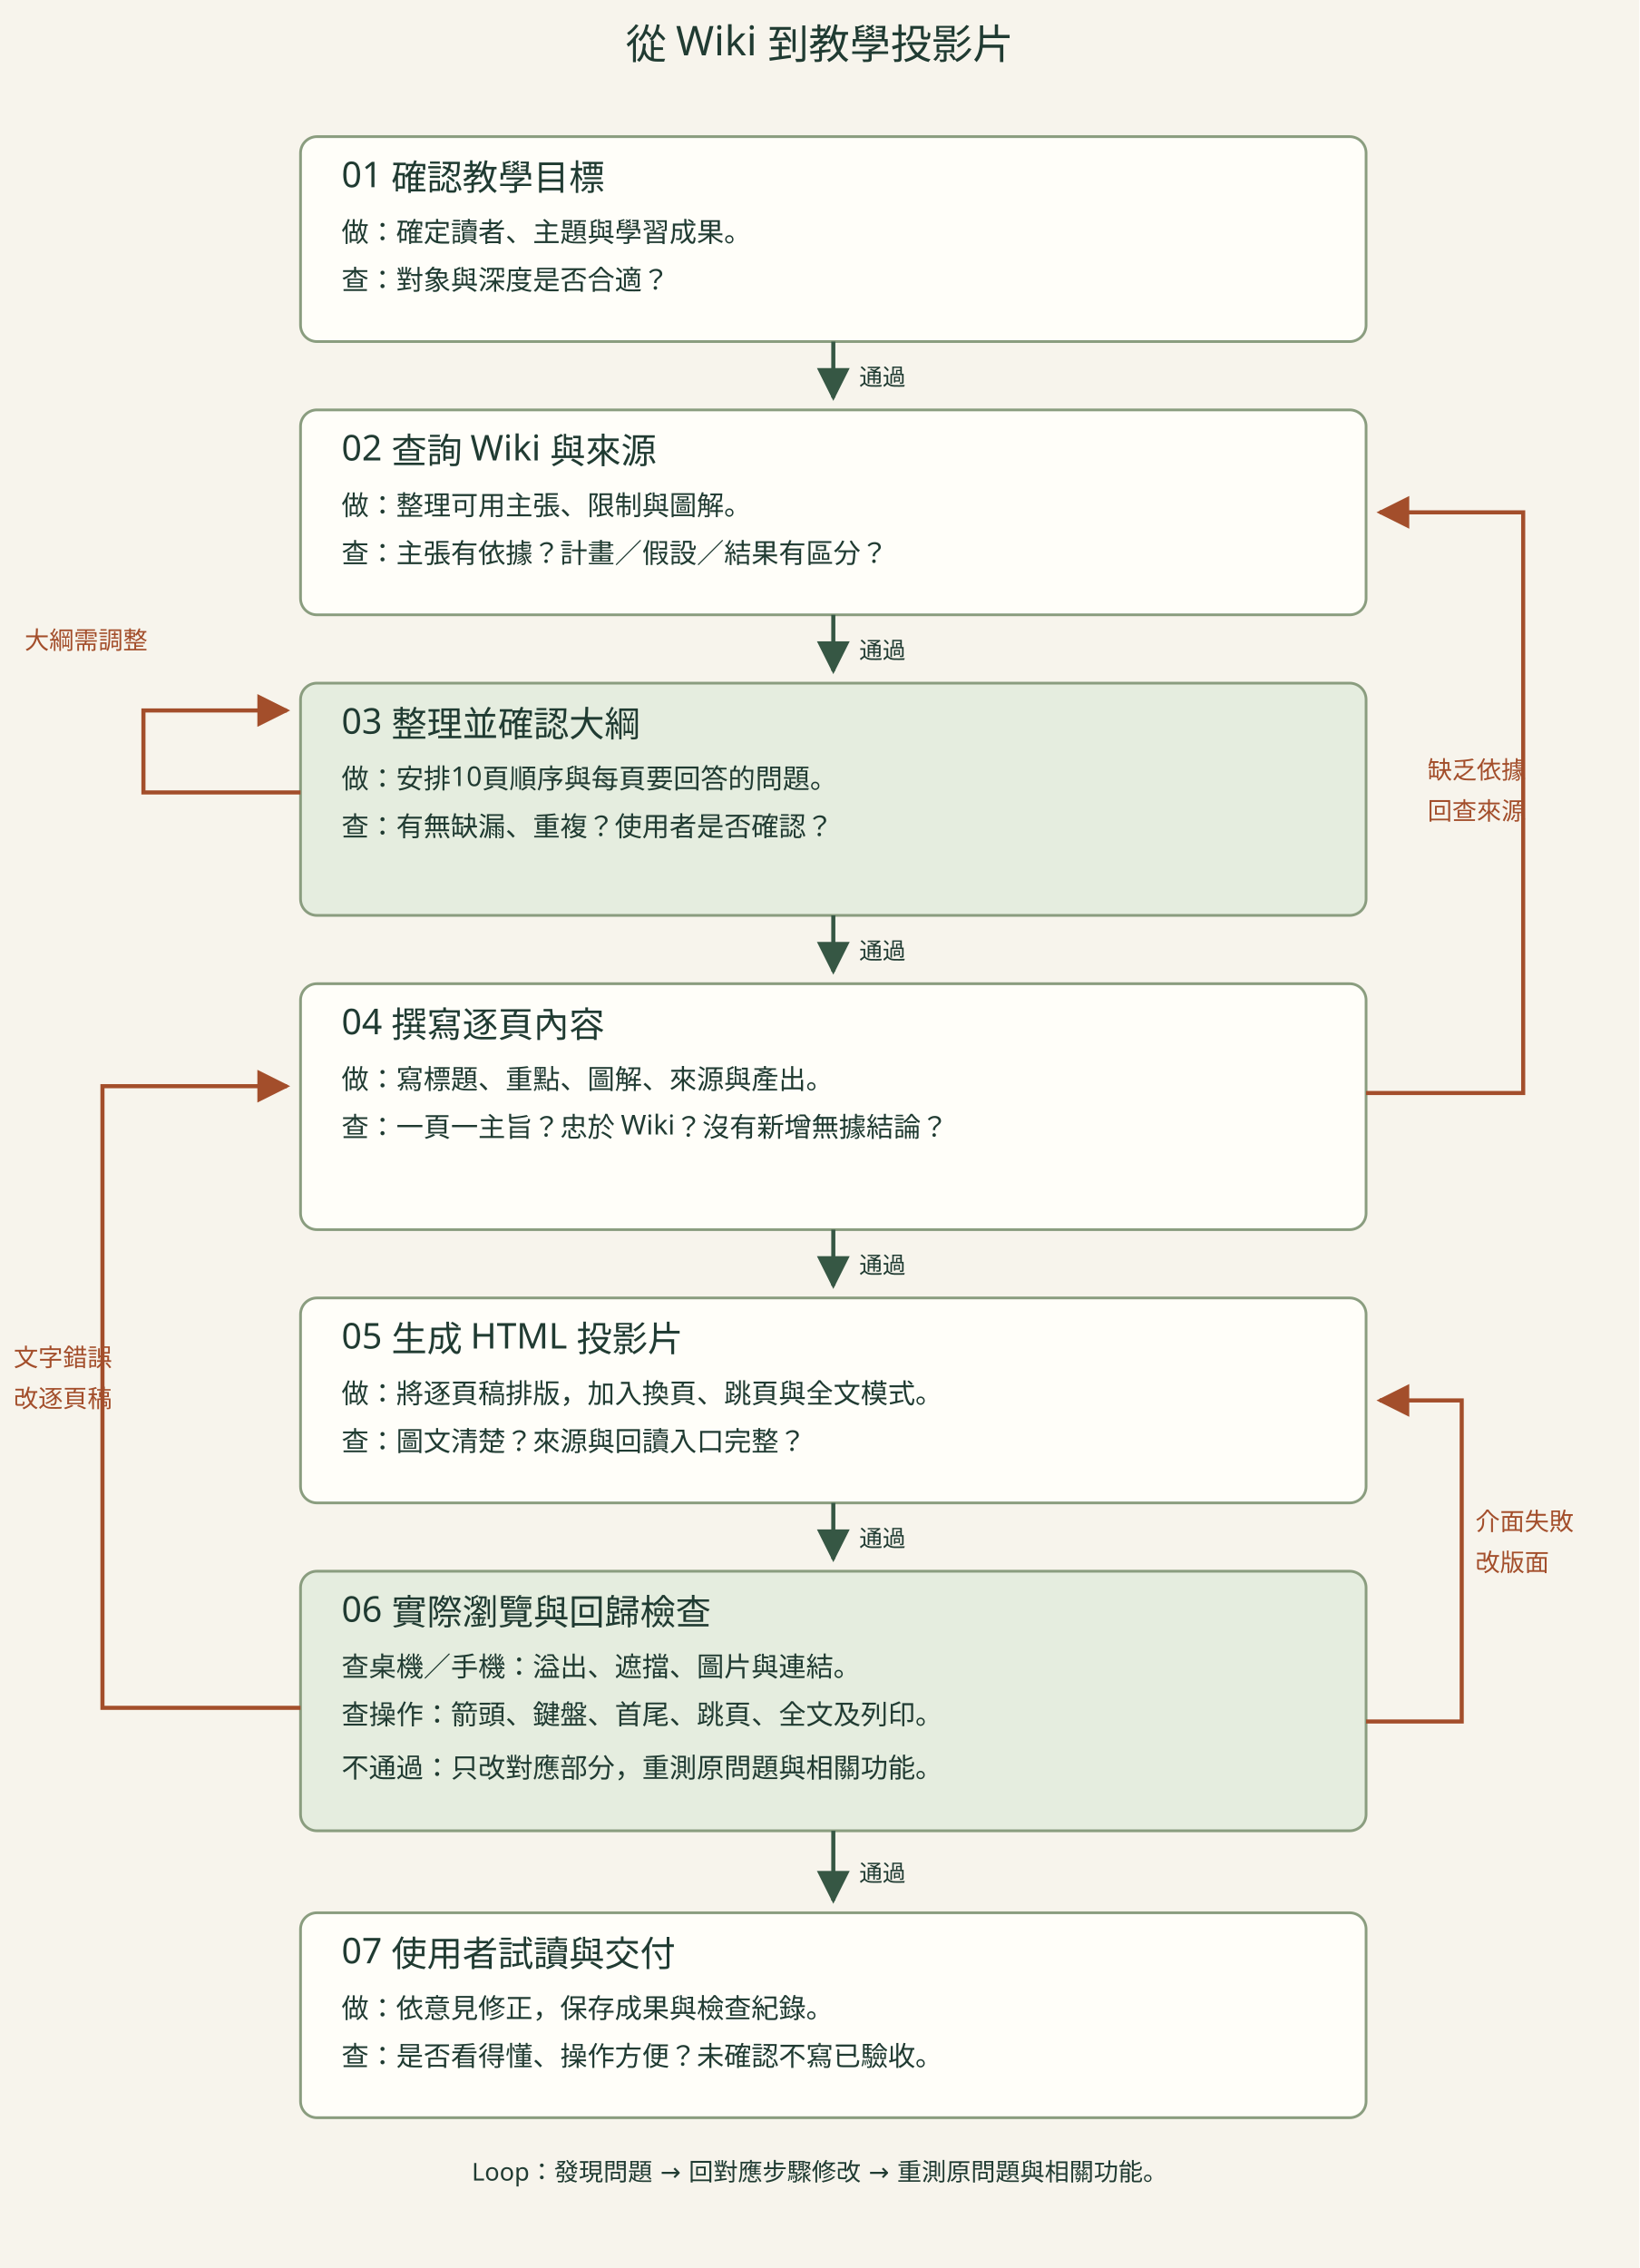
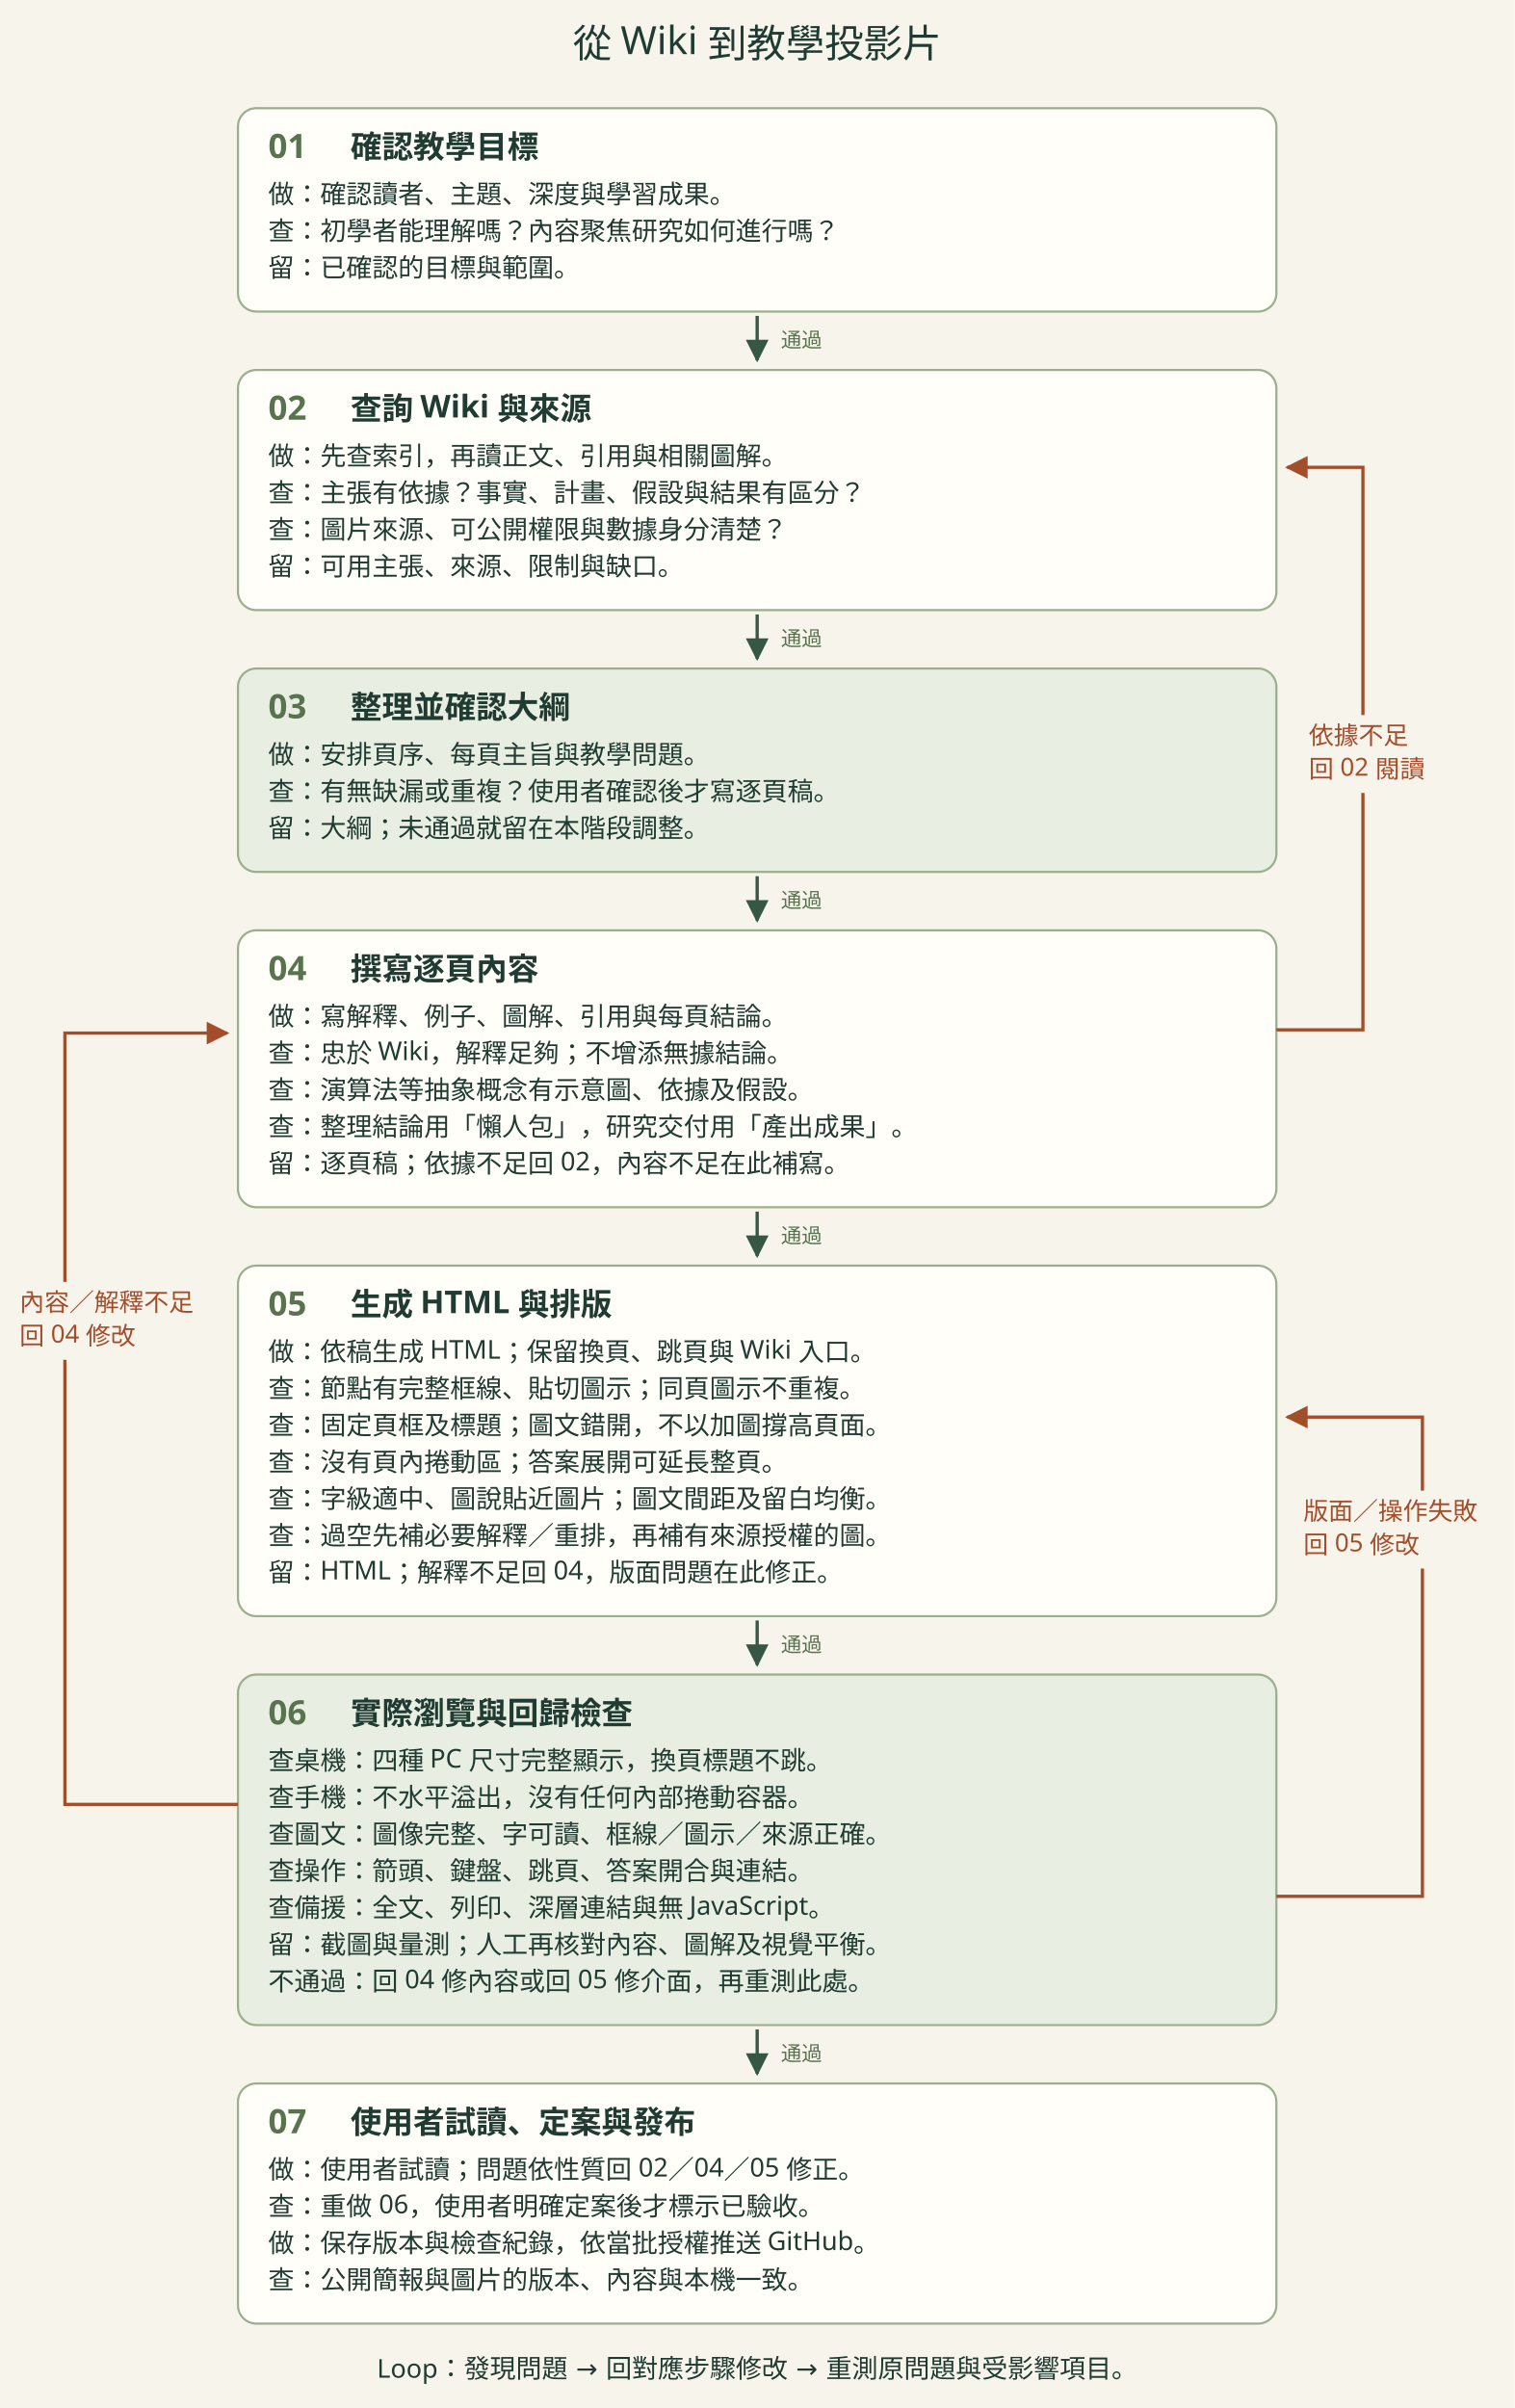
- <svg xmlns="http://www.w3.org/2000/svg" width="1200" height="1660" viewBox="0 0 1200 1660" role="img" aria-labelledby="title desc">
+ <svg xmlns="http://www.w3.org/2000/svg" width="1400" height="2226" viewBox="0 0 1400 2226" role="img" aria-labelledby="title desc">
  <defs>
-     <marker id="a" viewBox="0 0 10 10" refX="9" refY="5" markerWidth="8" markerHeight="8" orient="auto-start-reverse">
-       <path d="M0 0 L10 5 L0 10" fill="#365744" />
+     <marker id="forward" viewBox="0 0 10 10" refX="9" refY="5" markerWidth="7" markerHeight="7" orient="auto">
+       <path d="M0 0L10 5L0 10" fill="#365744" />
    </marker>
-     <marker id="r" viewBox="0 0 10 10" refX="9" refY="5" markerWidth="8" markerHeight="8" orient="auto-start-reverse">
-       <path d="M0 0 L10 5 L0 10" fill="#a34e2b" />
+     <marker id="return" viewBox="0 0 10 10" refX="9" refY="5" markerWidth="7" markerHeight="7" orient="auto">
+       <path d="M0 0L10 5L0 10" fill="#a34e2b" />
    </marker>
  </defs>
-   <rect width="1200" height="1660" fill="#f7f4ec" />
+   <rect width="1400" height="2226" fill="#f7f4ec" />
  <g font-family="Microsoft JhengHei, sans-serif" fill="#203b32">
-     <text x="600" y="43" text-anchor="middle" font-size="30">從 Wiki 到教學投影片</text>
-     <rect x="220" y="100" width="780" height="150" rx="12" fill="#fffef9" stroke="#8a9d7f" stroke-width="2" />
-     <text x="250" y="137" font-size="26">01 確認教學目標</text>
-     <text x="250" y="177" font-size="20">做：確定讀者、主題與學習成果。</text>
-     <text x="250" y="212" font-size="20">查：對象與深度是否合適？</text>
-     <path d="M610 250 V291" fill="none" stroke="#365744" stroke-width="3" marker-end="url(#a)" />
-     <text x="629" y="282" font-size="17">通過</text>
-     <rect x="220" y="300" width="780" height="150" rx="12" fill="#fffef9" stroke="#8a9d7f" stroke-width="2" />
-     <text x="250" y="337" font-size="26">02 查詢 Wiki 與來源</text>
-     <text x="250" y="377" font-size="20">做：整理可用主張、限制與圖解。</text>
-     <text x="250" y="412" font-size="20">查：主張有依據？計畫／假設／結果有區分？</text>
-     <path d="M610 450 V491" fill="none" stroke="#365744" stroke-width="3" marker-end="url(#a)" />
-     <text x="629" y="482" font-size="17">通過</text>
-     <rect x="220" y="500" width="780" height="170" rx="12" fill="#e5eddf" stroke="#8a9d7f" stroke-width="2" />
-     <text x="250" y="537" font-size="26">03 整理並確認大綱</text>
-     <text x="250" y="577" font-size="20">做：安排10頁順序與每頁要回答的問題。</text>
-     <text x="250" y="612" font-size="20">查：有無缺漏、重複？使用者是否確認？</text>
-     <path d="M610 670 V711" fill="none" stroke="#365744" stroke-width="3" marker-end="url(#a)" />
-     <text x="629" y="702" font-size="17">通過</text>
-     <rect x="220" y="720" width="780" height="180" rx="12" fill="#fffef9" stroke="#8a9d7f" stroke-width="2" />
-     <text x="250" y="757" font-size="26">04 撰寫逐頁內容</text>
-     <text x="250" y="797" font-size="20">做：寫標題、重點、圖解、來源與產出。</text>
-     <text x="250" y="832" font-size="20">查：一頁一主旨？忠於 Wiki？沒有新增無據結論？</text>
-     <path d="M610 900 V941" fill="none" stroke="#365744" stroke-width="3" marker-end="url(#a)" />
-     <text x="629" y="932" font-size="17">通過</text>
-     <rect x="220" y="950" width="780" height="150" rx="12" fill="#fffef9" stroke="#8a9d7f" stroke-width="2" />
-     <text x="250" y="987" font-size="26">05 生成 HTML 投影片</text>
-     <text x="250" y="1027" font-size="20">做：將逐頁稿排版，加入換頁、跳頁與全文模式。</text>
-     <text x="250" y="1062" font-size="20">查：圖文清楚？來源與回讀入口完整？</text>
-     <path d="M610 1100 V1141" fill="none" stroke="#365744" stroke-width="3" marker-end="url(#a)" />
-     <text x="629" y="1132" font-size="17">通過</text>
-     <rect x="220" y="1150" width="780" height="190" rx="12" fill="#e5eddf" stroke="#8a9d7f" stroke-width="2" />
-     <text x="250" y="1187" font-size="26">06 實際瀏覽與回歸檢查</text>
-     <text x="250" y="1227" font-size="20">查桌機／手機：溢出、遮擋、圖片與連結。</text>
-     <text x="250" y="1262" font-size="20">查操作：箭頭、鍵盤、首尾、跳頁、全文及列印。</text>
-     <text x="250" y="1301" font-size="20">不通過：只改對應部分，重測原問題與相關功能。</text>
-     <path d="M610 1340 V1391" fill="none" stroke="#365744" stroke-width="3" marker-end="url(#a)" />
-     <text x="629" y="1377" font-size="17">通過</text>
-     <rect x="220" y="1400" width="780" height="150" rx="12" fill="#fffef9" stroke="#8a9d7f" stroke-width="2" />
-     <text x="250" y="1437" font-size="26">07 使用者試讀與交付</text>
-     <text x="250" y="1477" font-size="20">做：依意見修正，保存成果與檢查紀錄。</text>
-     <text x="250" y="1512" font-size="20">查：是否看得懂、操作方便？未確認不寫已驗收。</text>
-     <path d="M220 580 H105 V520 H210" fill="none" stroke="#a34e2b" stroke-width="3" marker-end="url(#r)" />
-     <text x="18" y="475" font-size="18" fill="#a34e2b">大綱需調整</text>
-     <path d="M1000 800 H1115 V375 H1010" fill="none" stroke="#a34e2b" stroke-width="3" marker-end="url(#r)" />
-     <text x="1045" y="570" font-size="18" fill="#a34e2b">缺乏依據</text>
-     <text x="1045" y="600" font-size="18" fill="#a34e2b">回查來源</text>
-     <path d="M220 1250 H75 V795 H210" fill="none" stroke="#a34e2b" stroke-width="3" marker-end="url(#r)" />
-     <text x="10" y="1000" font-size="18" fill="#a34e2b">文字錯誤</text>
-     <text x="10" y="1030" font-size="18" fill="#a34e2b">改逐頁稿</text>
-     <path d="M1000 1260 H1070 V1025 H1010" fill="none" stroke="#a34e2b" stroke-width="3" marker-end="url(#r)" />
-     <text x="1080" y="1120" font-size="18" fill="#a34e2b">介面失敗</text>
-     <text x="1080" y="1150" font-size="18" fill="#a34e2b">改版面</text>
-     <text x="600" y="1596" text-anchor="middle" font-size="18">Loop：發現問題 → 回對應步驟修改 → 重測原問題與相關功能。</text>
+     <text x="700" y="53" font-size="36" text-anchor="middle">從 Wiki 到教學投影片</text>
+     <rect x="220" y="100" width="960" height="188" rx="17" fill="#fffef9" stroke="#9aaf8d" stroke-width="2" />
+     <text x="248" y="146" font-size="31" font-weight="600" fill="#58734e">01</text>
+     <text x="324" y="146" font-size="29" font-weight="600">確認教學目標</text>
+     <text x="248" y="188" font-size="24">做：確認讀者、主題、深度與學習成果。</text>
+     <text x="248" y="222" font-size="24">查：初學者能理解嗎？內容聚焦研究如何進行嗎？</text>
+     <text x="248" y="256" font-size="24">留：已確認的目標與範圍。</text>
+     <path d="M700 292 V333" fill="none" stroke="#365744" stroke-width="3" marker-end="url(#forward)" />
+     <text x="722" y="321" font-size="19" fill="#58734e">通過</text>
+     <rect x="220" y="342" width="960" height="222" rx="17" fill="#fffef9" stroke="#9aaf8d" stroke-width="2" />
+     <text x="248" y="388" font-size="31" font-weight="600" fill="#58734e">02</text>
+     <text x="324" y="388" font-size="29" font-weight="600">查詢 Wiki 與來源</text>
+     <text x="248" y="430" font-size="24">做：先查索引，再讀正文、引用與相關圖解。</text>
+     <text x="248" y="464" font-size="24">查：主張有依據？事實、計畫、假設與結果有區分？</text>
+     <text x="248" y="498" font-size="24">查：圖片來源、可公開權限與數據身分清楚？</text>
+     <text x="248" y="532" font-size="24">留：可用主張、來源、限制與缺口。</text>
+     <path d="M700 568 V609" fill="none" stroke="#365744" stroke-width="3" marker-end="url(#forward)" />
+     <text x="722" y="597" font-size="19" fill="#58734e">通過</text>
+     <rect x="220" y="618" width="960" height="188" rx="17" fill="#e8efe2" stroke="#9aaf8d" stroke-width="2" />
+     <text x="248" y="664" font-size="31" font-weight="600" fill="#58734e">03</text>
+     <text x="324" y="664" font-size="29" font-weight="600">整理並確認大綱</text>
+     <text x="248" y="706" font-size="24">做：安排頁序、每頁主旨與教學問題。</text>
+     <text x="248" y="740" font-size="24">查：有無缺漏或重複？使用者確認後才寫逐頁稿。</text>
+     <text x="248" y="774" font-size="24">留：大綱；未通過就留在本階段調整。</text>
+     <path d="M700 810 V851" fill="none" stroke="#365744" stroke-width="3" marker-end="url(#forward)" />
+     <text x="722" y="839" font-size="19" fill="#58734e">通過</text>
+     <rect x="220" y="860" width="960" height="256" rx="17" fill="#fffef9" stroke="#9aaf8d" stroke-width="2" />
+     <text x="248" y="906" font-size="31" font-weight="600" fill="#58734e">04</text>
+     <text x="324" y="906" font-size="29" font-weight="600">撰寫逐頁內容</text>
+     <text x="248" y="948" font-size="24">做：寫解釋、例子、圖解、引用與每頁結論。</text>
+     <text x="248" y="982" font-size="24">查：忠於 Wiki，解釋足夠；不增添無據結論。</text>
+     <text x="248" y="1016" font-size="24">查：演算法等抽象概念有示意圖、依據及假設。</text>
+     <text x="248" y="1050" font-size="24">查：整理結論用「懶人包」，研究交付用「產出成果」。</text>
+     <text x="248" y="1084" font-size="24">留：逐頁稿；依據不足回 02，內容不足在此補寫。</text>
+     <path d="M700 1120 V1161" fill="none" stroke="#365744" stroke-width="3" marker-end="url(#forward)" />
+     <text x="722" y="1149" font-size="19" fill="#58734e">通過</text>
+     <rect x="220" y="1170" width="960" height="324" rx="17" fill="#fffef9" stroke="#9aaf8d" stroke-width="2" />
+     <text x="248" y="1216" font-size="31" font-weight="600" fill="#58734e">05</text>
+     <text x="324" y="1216" font-size="29" font-weight="600">生成 HTML 與排版</text>
+     <text x="248" y="1258" font-size="24">做：依稿生成 HTML；保留換頁、跳頁與 Wiki 入口。</text>
+     <text x="248" y="1292" font-size="24">查：節點有完整框線、貼切圖示；同頁圖示不重複。</text>
+     <text x="248" y="1326" font-size="24">查：固定頁框及標題；圖文錯開，不以加圖撐高頁面。</text>
+     <text x="248" y="1360" font-size="24">查：沒有頁內捲動區；答案展開可延長整頁。</text>
+     <text x="248" y="1394" font-size="24">查：字級適中、圖說貼近圖片；圖文間距及留白均衡。</text>
+     <text x="248" y="1428" font-size="24">查：過空先補必要解釋／重排，再補有來源授權的圖。</text>
+     <text x="248" y="1462" font-size="24">留：HTML；解釋不足回 04，版面問題在此修正。</text>
+     <path d="M700 1498 V1539" fill="none" stroke="#365744" stroke-width="3" marker-end="url(#forward)" />
+     <text x="722" y="1527" font-size="19" fill="#58734e">通過</text>
+     <rect x="220" y="1548" width="960" height="324" rx="17" fill="#e8efe2" stroke="#9aaf8d" stroke-width="2" />
+     <text x="248" y="1594" font-size="31" font-weight="600" fill="#58734e">06</text>
+     <text x="324" y="1594" font-size="29" font-weight="600">實際瀏覽與回歸檢查</text>
+     <text x="248" y="1636" font-size="24">查桌機：四種 PC 尺寸完整顯示，換頁標題不跳。</text>
+     <text x="248" y="1670" font-size="24">查手機：不水平溢出，沒有任何內部捲動容器。</text>
+     <text x="248" y="1704" font-size="24">查圖文：圖像完整、字可讀、框線／圖示／來源正確。</text>
+     <text x="248" y="1738" font-size="24">查操作：箭頭、鍵盤、跳頁、答案開合與連結。</text>
+     <text x="248" y="1772" font-size="24">查備援：全文、列印、深層連結與無 JavaScript。</text>
+     <text x="248" y="1806" font-size="24">留：截圖與量測；人工再核對內容、圖解及視覺平衡。</text>
+     <text x="248" y="1840" font-size="24">不通過：回 04 修內容或回 05 修介面，再重測此處。</text>
+     <path d="M700 1876 V1917" fill="none" stroke="#365744" stroke-width="3" marker-end="url(#forward)" />
+     <text x="722" y="1905" font-size="19" fill="#58734e">通過</text>
+     <rect x="220" y="1926" width="960" height="222" rx="17" fill="#fffef9" stroke="#9aaf8d" stroke-width="2" />
+     <text x="248" y="1972" font-size="31" font-weight="600" fill="#58734e">07</text>
+     <text x="324" y="1972" font-size="29" font-weight="600">使用者試讀、定案與發布</text>
+     <text x="248" y="2014" font-size="24">做：使用者試讀；問題依性質回 02／04／05 修正。</text>
+     <text x="248" y="2048" font-size="24">查：重做 06，使用者明確定案後才標示已驗收。</text>
+     <text x="248" y="2082" font-size="24">做：保存版本與檢查紀錄，依當批授權推送 GitHub。</text>
+     <text x="248" y="2116" font-size="24">查：公開簡報與圖片的版本、內容與本機一致。</text>
+     <path d="M1180 952 H1260 V432 H1190" fill="none" stroke="#a34e2b" stroke-width="3" marker-end="url(#return)" />
+     <rect x="1202" y="661" width="190" height="72" rx="8" fill="#f7f4ec" />
+     <text x="1210" y="688" font-size="23" fill="#a34e2b">依據不足</text>
+     <text x="1210" y="719" font-size="23" fill="#a34e2b">回 02 閱讀</text>
+     <path d="M220 1668 H60 V955 H210" fill="none" stroke="#a34e2b" stroke-width="3" marker-end="url(#return)" />
+     <rect x="10" y="1185" width="190" height="72" rx="8" fill="#f7f4ec" />
+     <text x="18" y="1212" font-size="23" fill="#a34e2b">內容／解釋不足</text>
+     <text x="18" y="1243" font-size="23" fill="#a34e2b">回 04 修改</text>
+     <path d="M1180 1753 H1315 V1310 H1190" fill="none" stroke="#a34e2b" stroke-width="3" marker-end="url(#return)" />
+     <rect x="1197" y="1378" width="190" height="72" rx="8" fill="#f7f4ec" />
+     <text x="1205" y="1405" font-size="23" fill="#a34e2b">版面／操作失敗</text>
+     <text x="1205" y="1436" font-size="23" fill="#a34e2b">回 05 修改</text>
+     <text x="700" y="2198" text-anchor="middle" font-size="24">Loop：發現問題 → 回對應步驟修改 → 重測原問題與受影響項目。</text>
  </g>
</svg>
